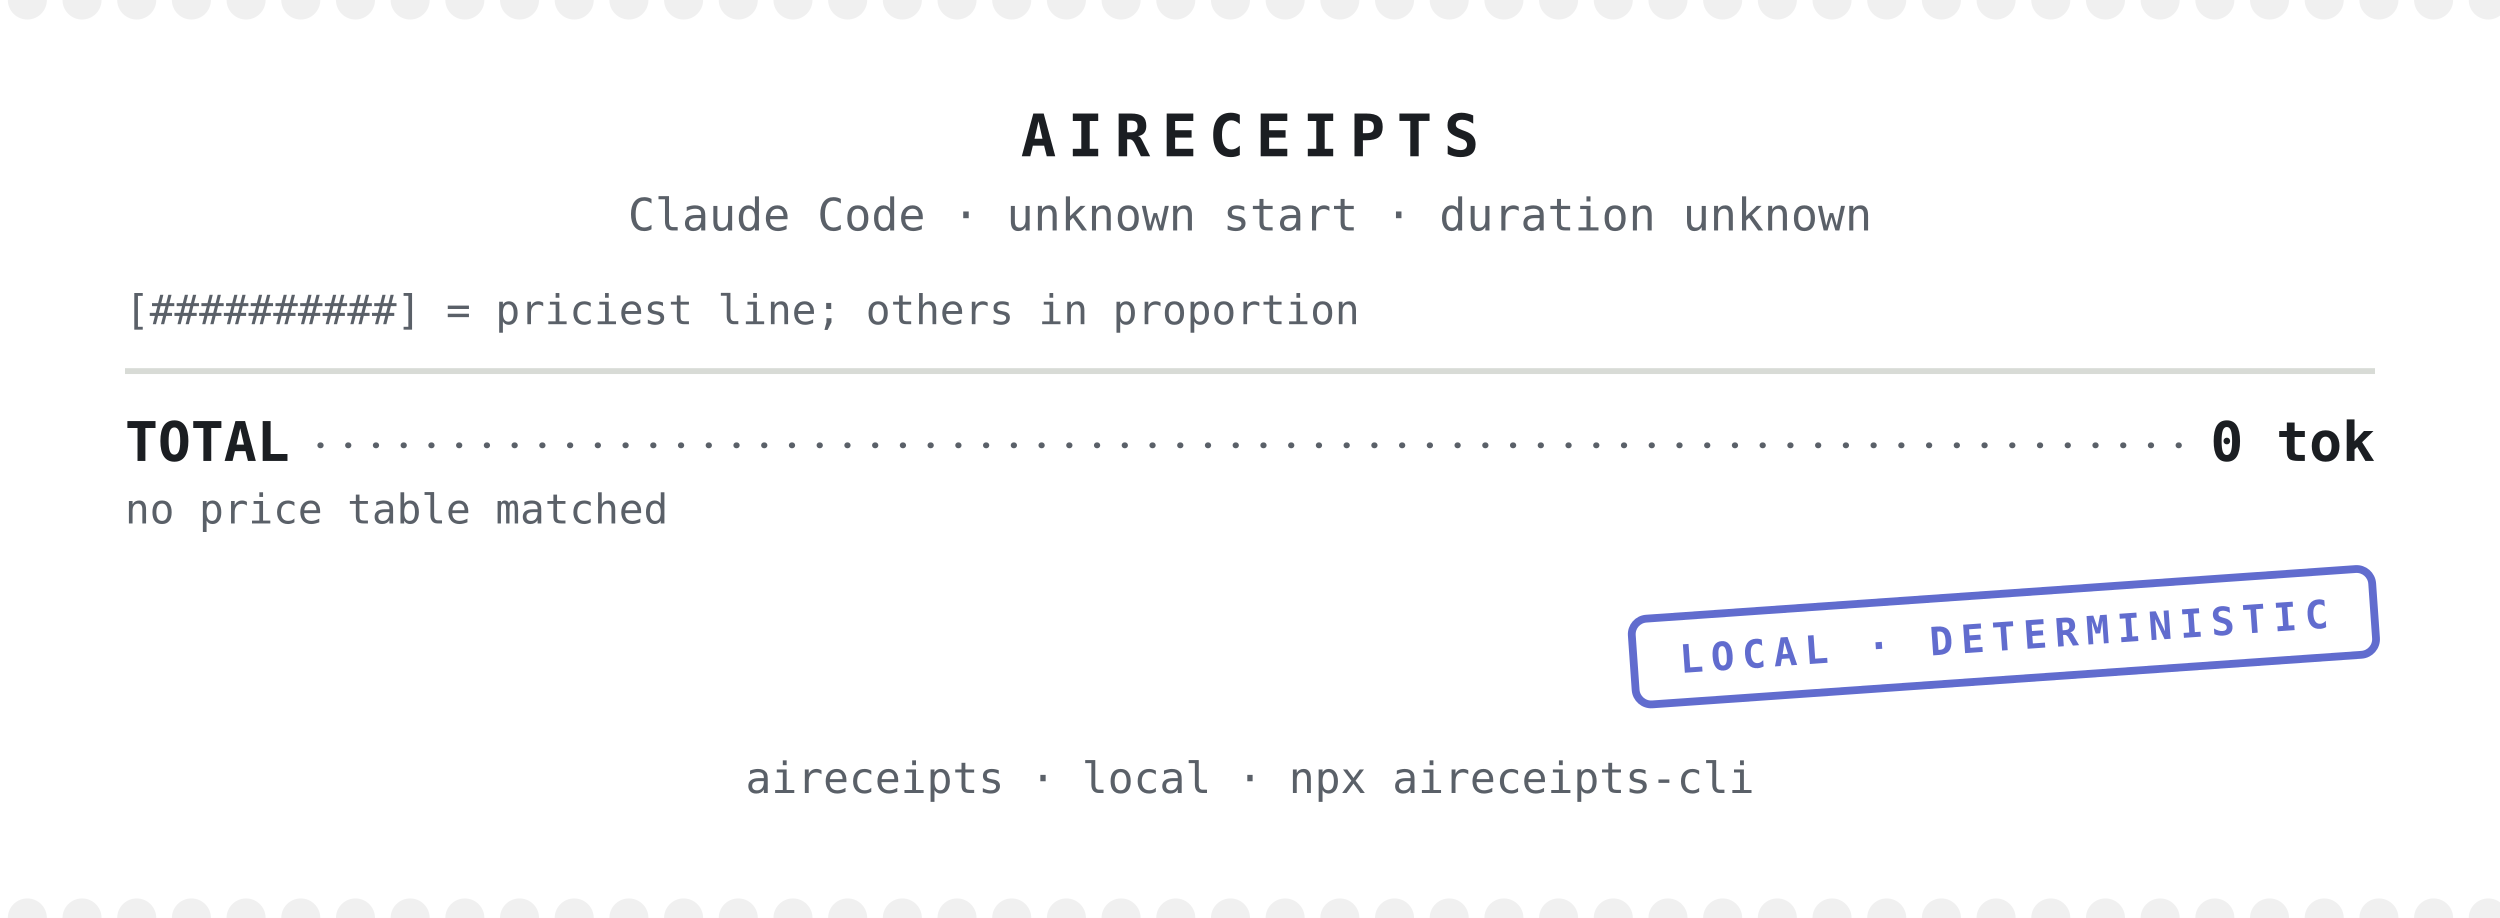
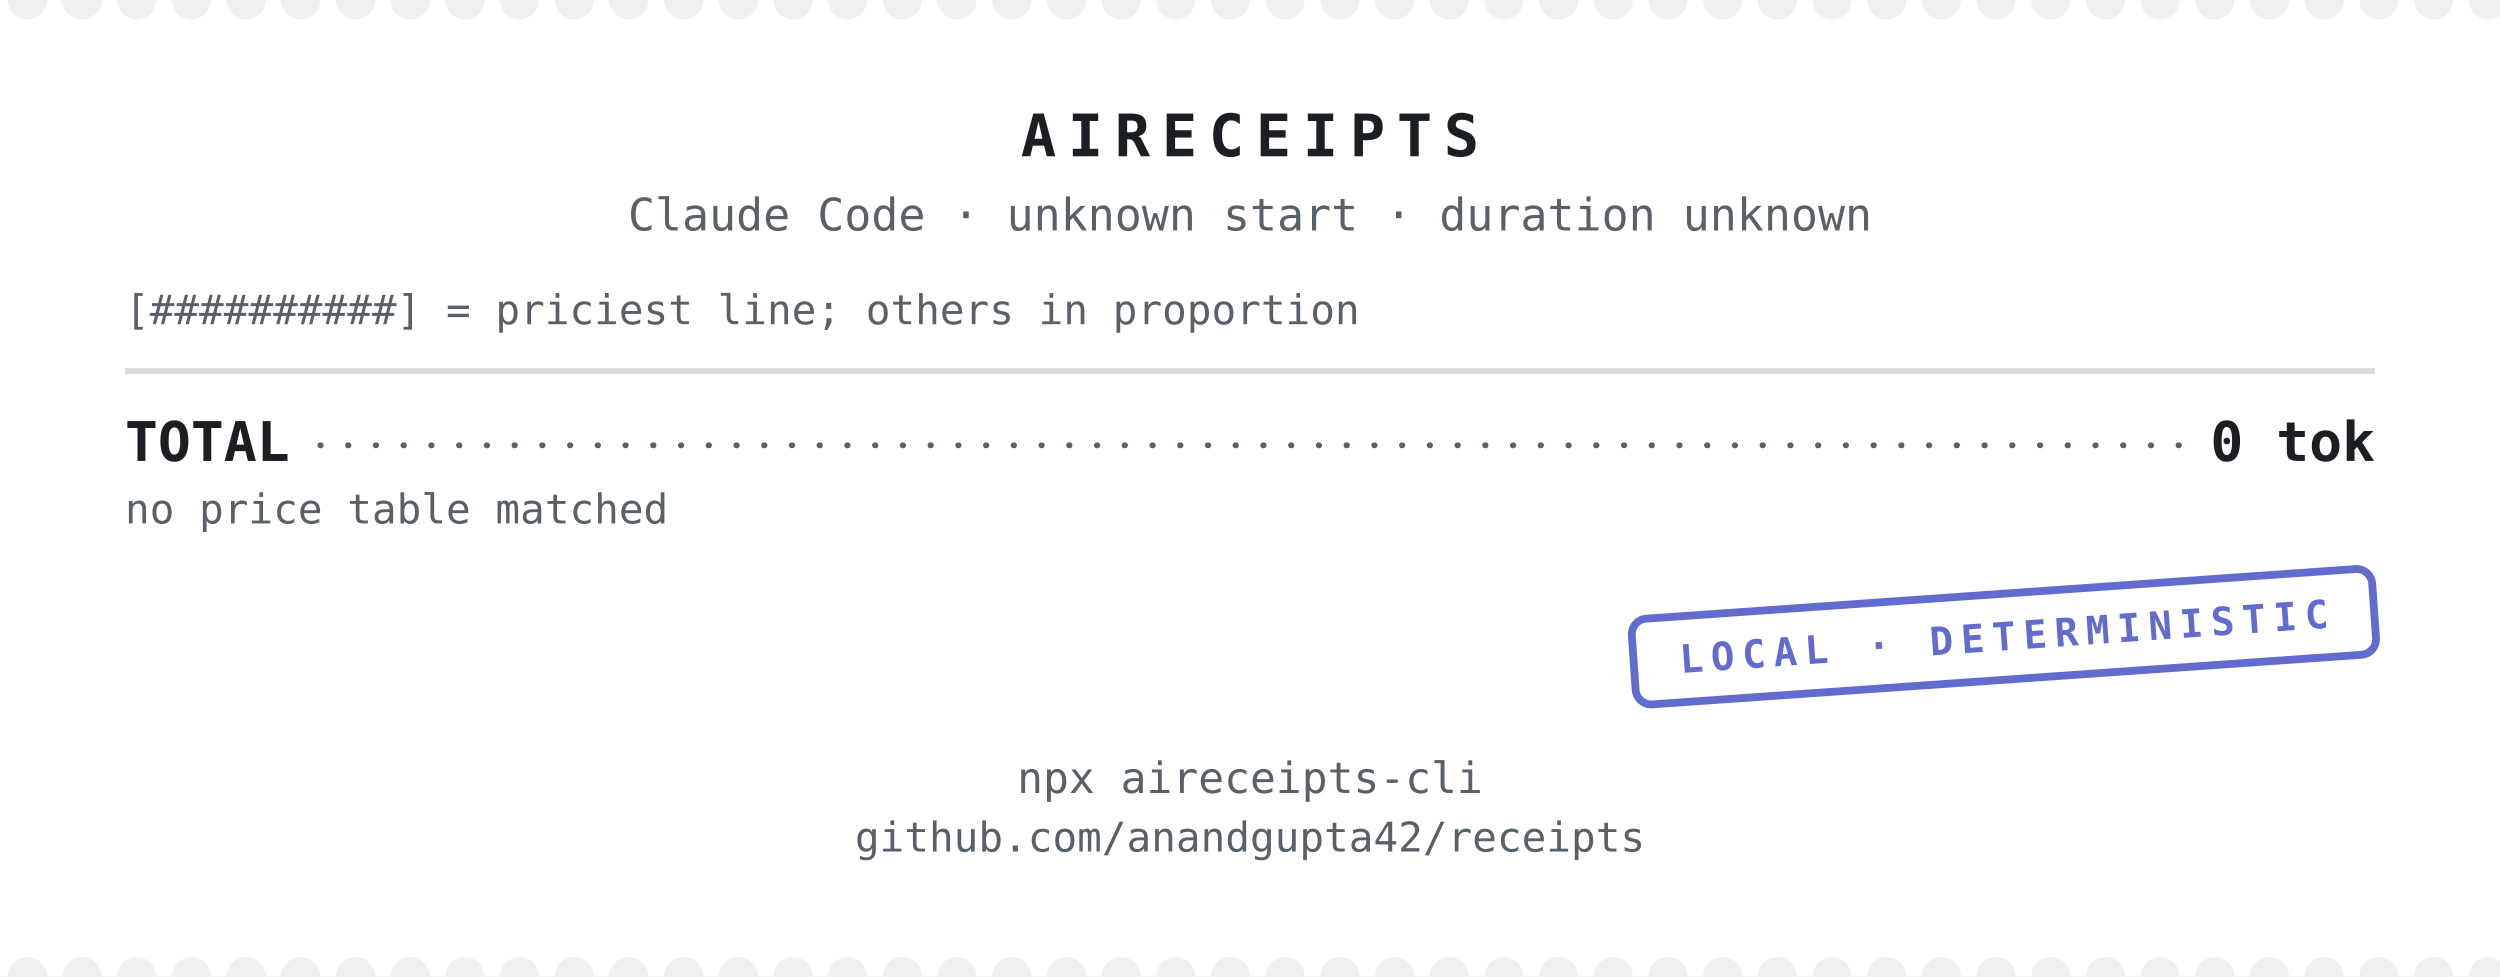
- <svg xmlns="http://www.w3.org/2000/svg" width="640" height="235" viewBox="0 0 640 235" font-family="&quot;SF Mono&quot;,&quot;Cascadia Code&quot;,&quot;JetBrains Mono&quot;,Menlo,Consolas,monospace" role="img" aria-label="aireceipts cost receipt">
+ <svg xmlns="http://www.w3.org/2000/svg" width="640" height="250" viewBox="0 0 640 250" font-family="&quot;SF Mono&quot;,&quot;Cascadia Code&quot;,&quot;JetBrains Mono&quot;,Menlo,Consolas,monospace" role="img" aria-label="aireceipts cost receipt">
  <g transform="translate(0 0)">
    <defs>
-       <mask id="perf-0" maskUnits="userSpaceOnUse" x="-5" y="-5" width="650" height="245">
-         <rect x="0" y="0" width="640" height="235" fill="#FFFFFF" />
+       <mask id="perf-0" maskUnits="userSpaceOnUse" x="-5" y="-5" width="650" height="260">
+         <rect x="0" y="0" width="640" height="250" fill="#FFFFFF" />
        <g class="perf-top">
          <circle cx="7" cy="0" r="5" fill="#000000" />
          <circle cx="21" cy="0" r="5" fill="#000000" />
          <circle cx="35" cy="0" r="5" fill="#000000" />
          <circle cx="49" cy="0" r="5" fill="#000000" />
          <circle cx="63" cy="0" r="5" fill="#000000" />
          <circle cx="77" cy="0" r="5" fill="#000000" />
          <circle cx="91" cy="0" r="5" fill="#000000" />
          <circle cx="105" cy="0" r="5" fill="#000000" />
          <circle cx="119" cy="0" r="5" fill="#000000" />
          <circle cx="133" cy="0" r="5" fill="#000000" />
          <circle cx="147" cy="0" r="5" fill="#000000" />
          <circle cx="161" cy="0" r="5" fill="#000000" />
          <circle cx="175" cy="0" r="5" fill="#000000" />
          <circle cx="189" cy="0" r="5" fill="#000000" />
          <circle cx="203" cy="0" r="5" fill="#000000" />
          <circle cx="217" cy="0" r="5" fill="#000000" />
          <circle cx="231" cy="0" r="5" fill="#000000" />
          <circle cx="245" cy="0" r="5" fill="#000000" />
          <circle cx="259" cy="0" r="5" fill="#000000" />
          <circle cx="273" cy="0" r="5" fill="#000000" />
          <circle cx="287" cy="0" r="5" fill="#000000" />
          <circle cx="301" cy="0" r="5" fill="#000000" />
          <circle cx="315" cy="0" r="5" fill="#000000" />
          <circle cx="329" cy="0" r="5" fill="#000000" />
          <circle cx="343" cy="0" r="5" fill="#000000" />
          <circle cx="357" cy="0" r="5" fill="#000000" />
          <circle cx="371" cy="0" r="5" fill="#000000" />
          <circle cx="385" cy="0" r="5" fill="#000000" />
          <circle cx="399" cy="0" r="5" fill="#000000" />
          <circle cx="413" cy="0" r="5" fill="#000000" />
          <circle cx="427" cy="0" r="5" fill="#000000" />
          <circle cx="441" cy="0" r="5" fill="#000000" />
          <circle cx="455" cy="0" r="5" fill="#000000" />
          <circle cx="469" cy="0" r="5" fill="#000000" />
          <circle cx="483" cy="0" r="5" fill="#000000" />
          <circle cx="497" cy="0" r="5" fill="#000000" />
          <circle cx="511" cy="0" r="5" fill="#000000" />
          <circle cx="525" cy="0" r="5" fill="#000000" />
          <circle cx="539" cy="0" r="5" fill="#000000" />
          <circle cx="553" cy="0" r="5" fill="#000000" />
          <circle cx="567" cy="0" r="5" fill="#000000" />
          <circle cx="581" cy="0" r="5" fill="#000000" />
          <circle cx="595" cy="0" r="5" fill="#000000" />
          <circle cx="609" cy="0" r="5" fill="#000000" />
          <circle cx="623" cy="0" r="5" fill="#000000" />
          <circle cx="637" cy="0" r="5" fill="#000000" />
        </g>
        <g class="perf-bottom">
-           <circle cx="7" cy="235" r="5" fill="#000000" />
-           <circle cx="21" cy="235" r="5" fill="#000000" />
-           <circle cx="35" cy="235" r="5" fill="#000000" />
-           <circle cx="49" cy="235" r="5" fill="#000000" />
-           <circle cx="63" cy="235" r="5" fill="#000000" />
-           <circle cx="77" cy="235" r="5" fill="#000000" />
-           <circle cx="91" cy="235" r="5" fill="#000000" />
-           <circle cx="105" cy="235" r="5" fill="#000000" />
-           <circle cx="119" cy="235" r="5" fill="#000000" />
-           <circle cx="133" cy="235" r="5" fill="#000000" />
-           <circle cx="147" cy="235" r="5" fill="#000000" />
-           <circle cx="161" cy="235" r="5" fill="#000000" />
-           <circle cx="175" cy="235" r="5" fill="#000000" />
-           <circle cx="189" cy="235" r="5" fill="#000000" />
-           <circle cx="203" cy="235" r="5" fill="#000000" />
-           <circle cx="217" cy="235" r="5" fill="#000000" />
-           <circle cx="231" cy="235" r="5" fill="#000000" />
-           <circle cx="245" cy="235" r="5" fill="#000000" />
-           <circle cx="259" cy="235" r="5" fill="#000000" />
-           <circle cx="273" cy="235" r="5" fill="#000000" />
-           <circle cx="287" cy="235" r="5" fill="#000000" />
-           <circle cx="301" cy="235" r="5" fill="#000000" />
-           <circle cx="315" cy="235" r="5" fill="#000000" />
-           <circle cx="329" cy="235" r="5" fill="#000000" />
-           <circle cx="343" cy="235" r="5" fill="#000000" />
-           <circle cx="357" cy="235" r="5" fill="#000000" />
-           <circle cx="371" cy="235" r="5" fill="#000000" />
-           <circle cx="385" cy="235" r="5" fill="#000000" />
-           <circle cx="399" cy="235" r="5" fill="#000000" />
-           <circle cx="413" cy="235" r="5" fill="#000000" />
-           <circle cx="427" cy="235" r="5" fill="#000000" />
-           <circle cx="441" cy="235" r="5" fill="#000000" />
-           <circle cx="455" cy="235" r="5" fill="#000000" />
-           <circle cx="469" cy="235" r="5" fill="#000000" />
-           <circle cx="483" cy="235" r="5" fill="#000000" />
-           <circle cx="497" cy="235" r="5" fill="#000000" />
-           <circle cx="511" cy="235" r="5" fill="#000000" />
-           <circle cx="525" cy="235" r="5" fill="#000000" />
-           <circle cx="539" cy="235" r="5" fill="#000000" />
-           <circle cx="553" cy="235" r="5" fill="#000000" />
-           <circle cx="567" cy="235" r="5" fill="#000000" />
-           <circle cx="581" cy="235" r="5" fill="#000000" />
-           <circle cx="595" cy="235" r="5" fill="#000000" />
-           <circle cx="609" cy="235" r="5" fill="#000000" />
-           <circle cx="623" cy="235" r="5" fill="#000000" />
-           <circle cx="637" cy="235" r="5" fill="#000000" />
+           <circle cx="7" cy="250" r="5" fill="#000000" />
+           <circle cx="21" cy="250" r="5" fill="#000000" />
+           <circle cx="35" cy="250" r="5" fill="#000000" />
+           <circle cx="49" cy="250" r="5" fill="#000000" />
+           <circle cx="63" cy="250" r="5" fill="#000000" />
+           <circle cx="77" cy="250" r="5" fill="#000000" />
+           <circle cx="91" cy="250" r="5" fill="#000000" />
+           <circle cx="105" cy="250" r="5" fill="#000000" />
+           <circle cx="119" cy="250" r="5" fill="#000000" />
+           <circle cx="133" cy="250" r="5" fill="#000000" />
+           <circle cx="147" cy="250" r="5" fill="#000000" />
+           <circle cx="161" cy="250" r="5" fill="#000000" />
+           <circle cx="175" cy="250" r="5" fill="#000000" />
+           <circle cx="189" cy="250" r="5" fill="#000000" />
+           <circle cx="203" cy="250" r="5" fill="#000000" />
+           <circle cx="217" cy="250" r="5" fill="#000000" />
+           <circle cx="231" cy="250" r="5" fill="#000000" />
+           <circle cx="245" cy="250" r="5" fill="#000000" />
+           <circle cx="259" cy="250" r="5" fill="#000000" />
+           <circle cx="273" cy="250" r="5" fill="#000000" />
+           <circle cx="287" cy="250" r="5" fill="#000000" />
+           <circle cx="301" cy="250" r="5" fill="#000000" />
+           <circle cx="315" cy="250" r="5" fill="#000000" />
+           <circle cx="329" cy="250" r="5" fill="#000000" />
+           <circle cx="343" cy="250" r="5" fill="#000000" />
+           <circle cx="357" cy="250" r="5" fill="#000000" />
+           <circle cx="371" cy="250" r="5" fill="#000000" />
+           <circle cx="385" cy="250" r="5" fill="#000000" />
+           <circle cx="399" cy="250" r="5" fill="#000000" />
+           <circle cx="413" cy="250" r="5" fill="#000000" />
+           <circle cx="427" cy="250" r="5" fill="#000000" />
+           <circle cx="441" cy="250" r="5" fill="#000000" />
+           <circle cx="455" cy="250" r="5" fill="#000000" />
+           <circle cx="469" cy="250" r="5" fill="#000000" />
+           <circle cx="483" cy="250" r="5" fill="#000000" />
+           <circle cx="497" cy="250" r="5" fill="#000000" />
+           <circle cx="511" cy="250" r="5" fill="#000000" />
+           <circle cx="525" cy="250" r="5" fill="#000000" />
+           <circle cx="539" cy="250" r="5" fill="#000000" />
+           <circle cx="553" cy="250" r="5" fill="#000000" />
+           <circle cx="567" cy="250" r="5" fill="#000000" />
+           <circle cx="581" cy="250" r="5" fill="#000000" />
+           <circle cx="595" cy="250" r="5" fill="#000000" />
+           <circle cx="609" cy="250" r="5" fill="#000000" />
+           <circle cx="623" cy="250" r="5" fill="#000000" />
+           <circle cx="637" cy="250" r="5" fill="#000000" />
        </g>
      </mask>
    </defs>
-     <rect x="0" y="0" width="640" height="235" fill="#FFFFFF" mask="url(#perf-0)" />
+     <rect x="0" y="0" width="640" height="250" fill="#FFFFFF" mask="url(#perf-0)" />
    <text x="320" y="40" font-size="15" fill="#1B1E22" text-anchor="middle" font-weight="700" letter-spacing="3">AIRECEIPTS</text>
    <text x="320" y="59" font-size="11.5" fill="#5A6068" text-anchor="middle">Claude Code · unknown start · duration unknown</text>
    <text x="32" y="83" font-size="10.5" fill="#5A6068" text-anchor="start">[##########] = priciest line; others in proportion</text>
    <line x1="32" y1="95" x2="608" y2="95" stroke="#D8DBD6" stroke-width="1.5" />
    <text x="32" y="118" font-size="14" fill="#1B1E22" text-anchor="start" font-weight="700">TOTAL</text>
    <text x="608" y="118" font-size="14" fill="#1B1E22" text-anchor="end" font-weight="700">0 tok</text>
    <line x1="82" y1="114" x2="558" y2="114" stroke="#5A6068" stroke-width="1.5" stroke-linecap="round" stroke-dasharray="0.1 7" />
    <text x="32" y="134" font-size="10.5" fill="#5A6068" text-anchor="start">no price table matched</text>
    <g class="stamp" opacity="0.8" transform="rotate(-4 513 163)">
      <rect x="418" y="152" width="190" height="22" rx="4" fill="none" stroke="#3947C2" stroke-width="2" />
      <text x="513" y="166.5" font-size="10" fill="#3947C2" text-anchor="middle" font-weight="700" letter-spacing="2">LOCAL · DETERMINISTIC</text>
    </g>
-     <text x="320" y="203" font-size="11" fill="#5A6068" text-anchor="middle">aireceipts · local · npx aireceipts-cli</text>
+     <text x="320" y="203" font-size="11" fill="#5A6068" text-anchor="middle">npx aireceipts-cli</text>
+     <text x="320" y="218" font-size="10.5" fill="#5A6068" text-anchor="middle">github.com/anandgupta42/receipts</text>
  </g>
</svg>
